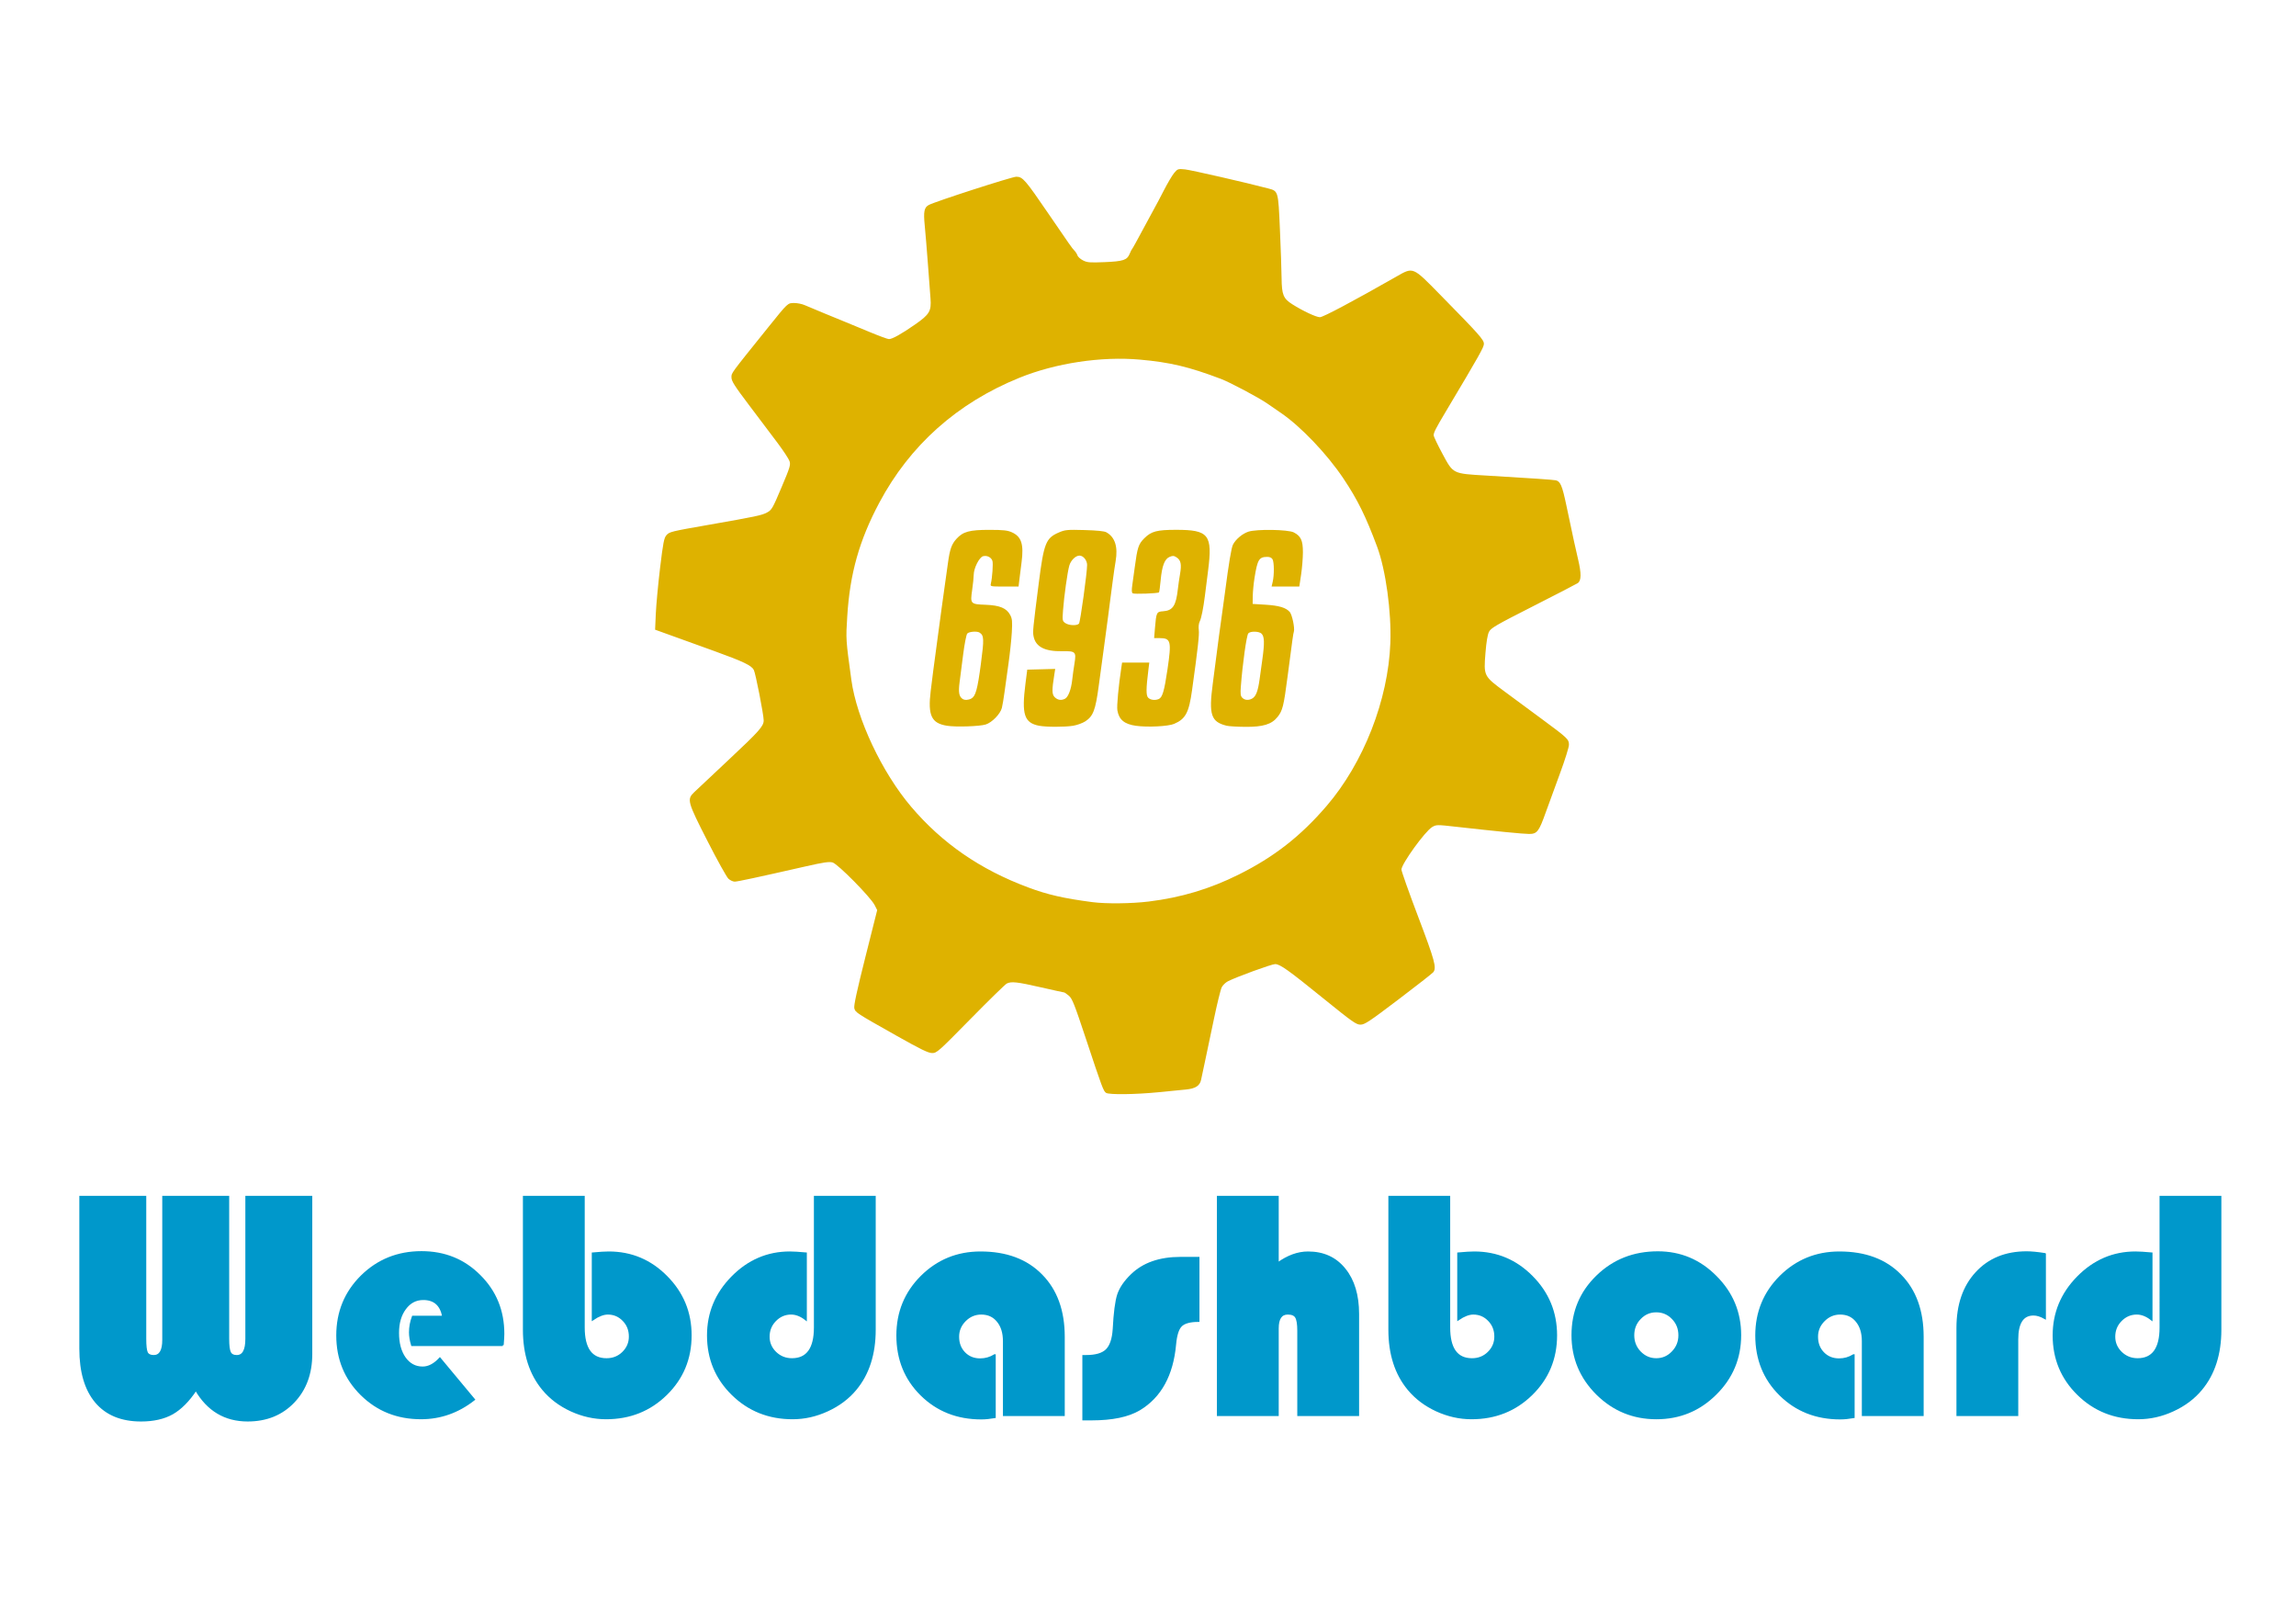
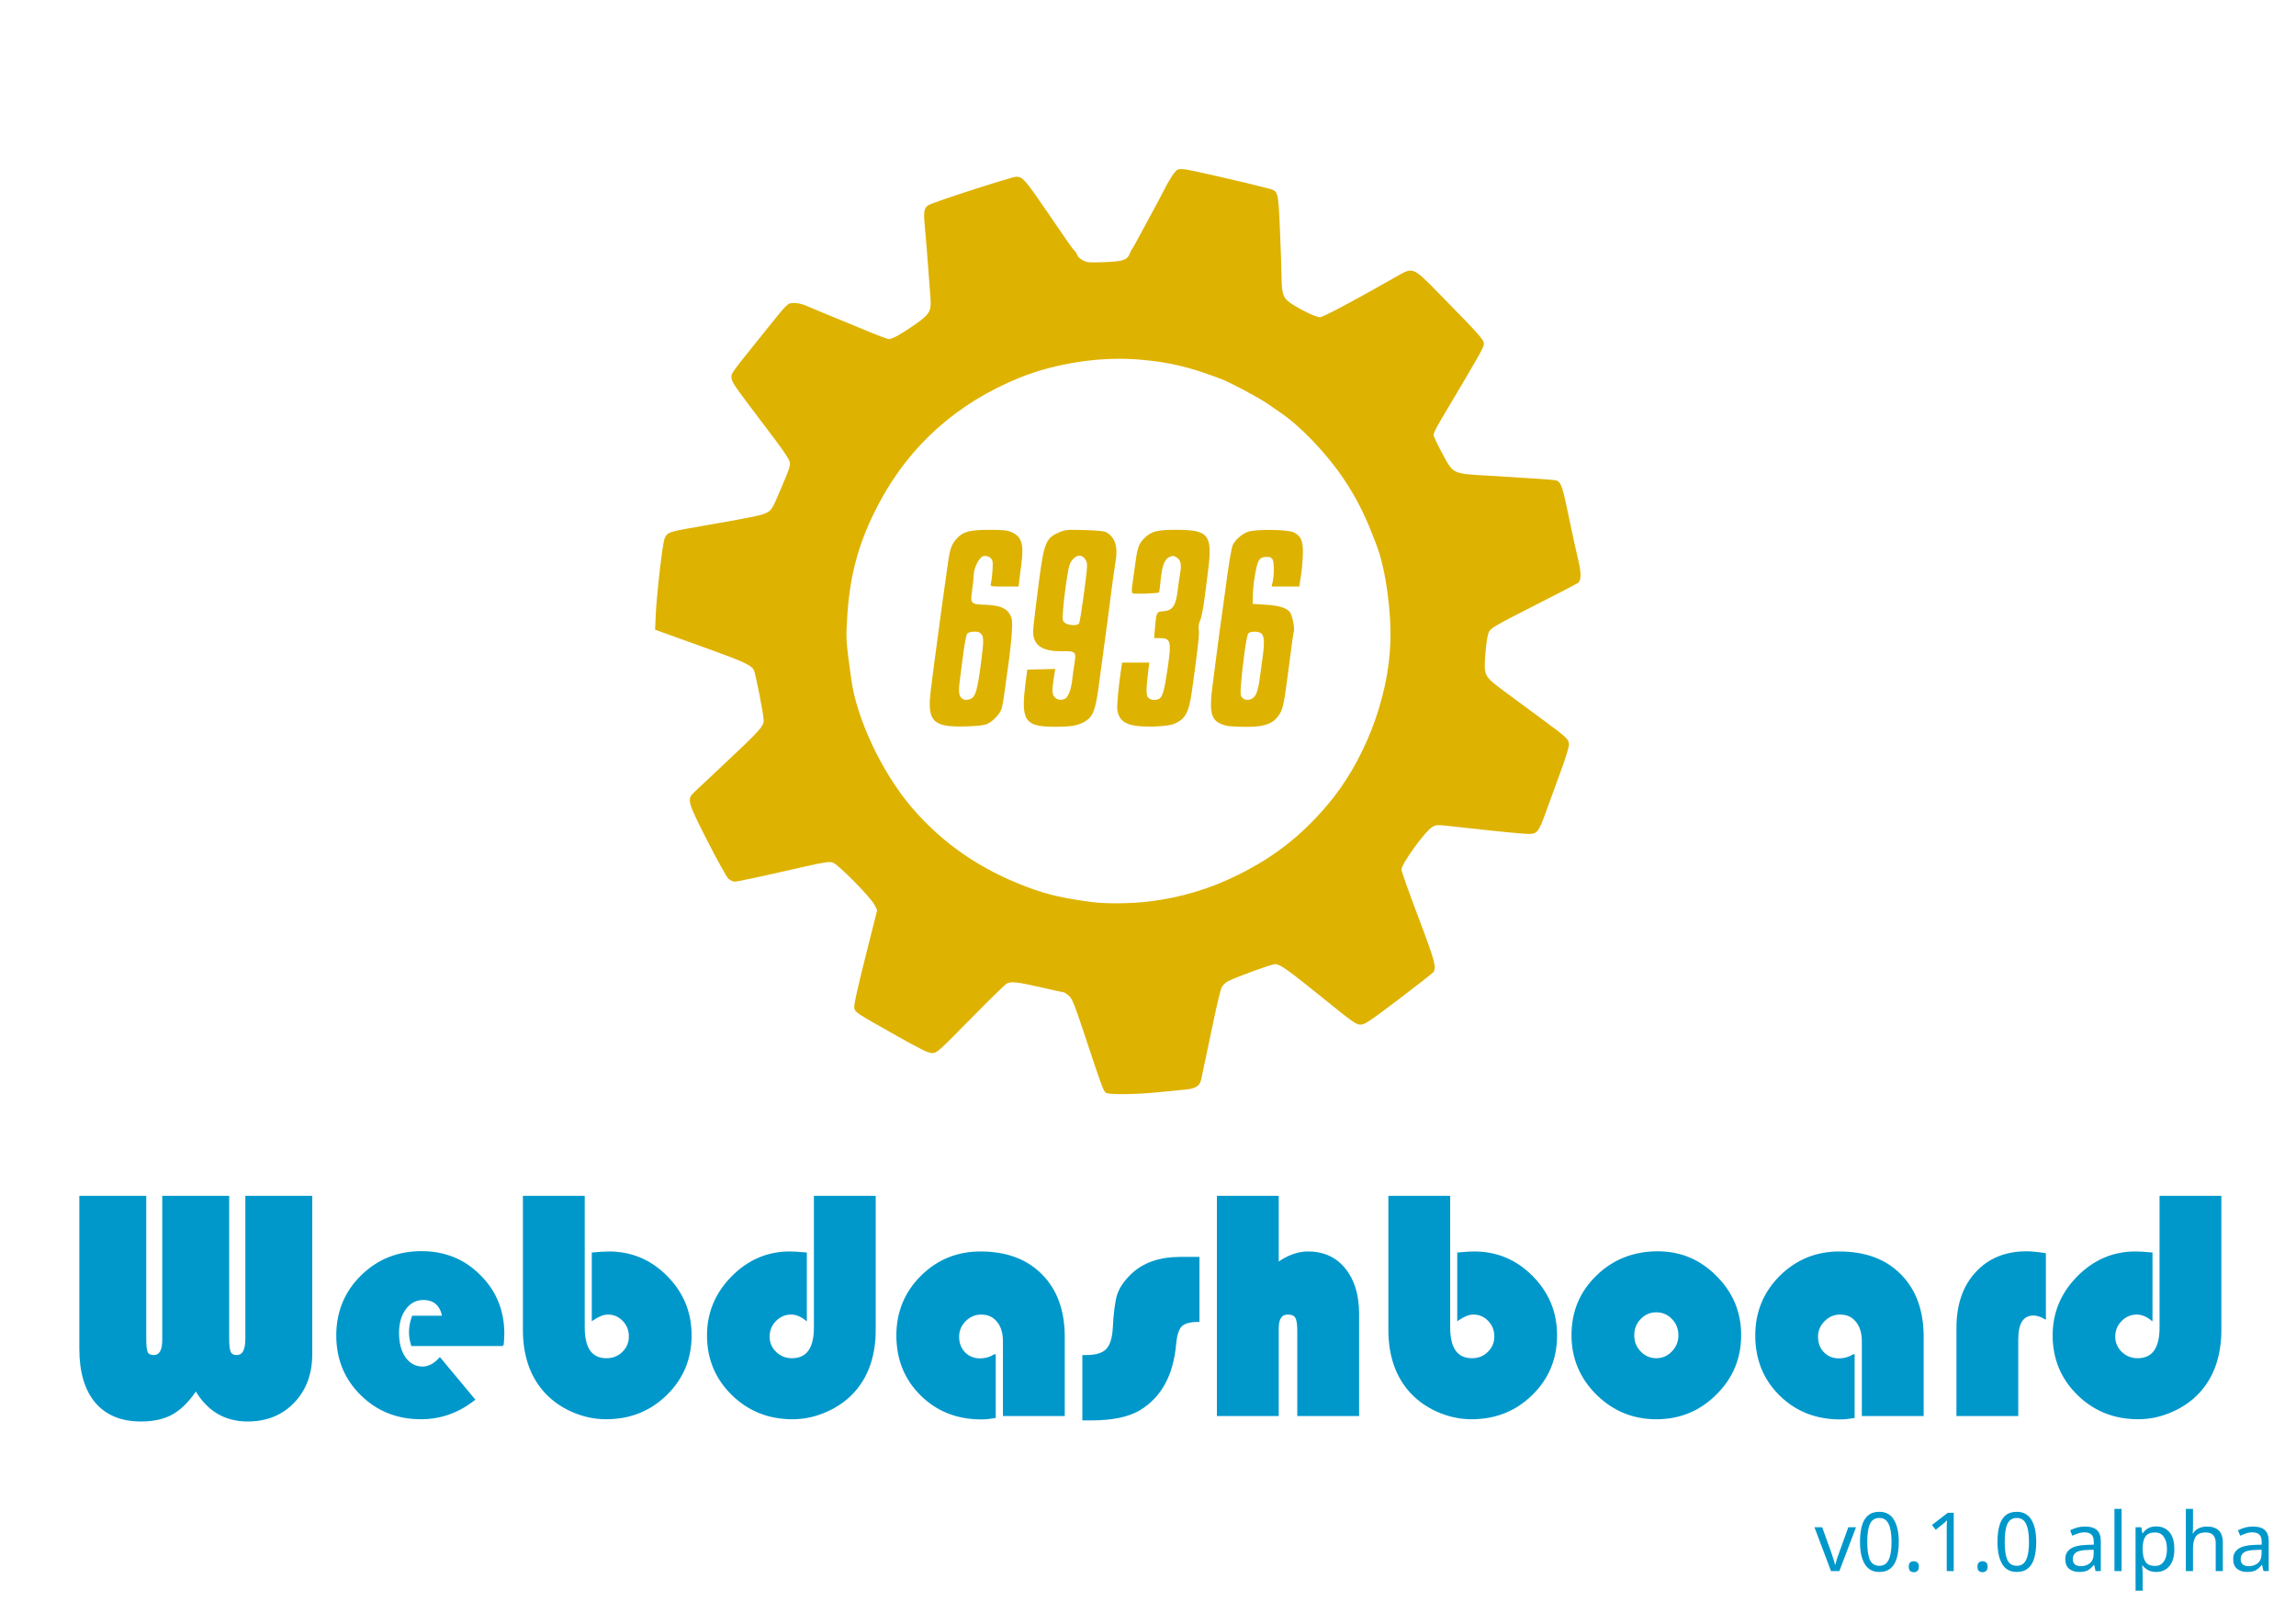
<svg xmlns="http://www.w3.org/2000/svg" width="297mm" height="210mm" viewBox="0 0 297 210" version="1.1" id="svg5">
  <defs id="defs2" />
  <g id="layer1">
    <path id="path9633" d="m 143.09,141.351 c -0.347,-0.202 -0.519,-0.663 -2.63,-7.03 -1.474,-4.445 -1.763,-5.176 -2.198,-5.542 -0.275,-0.232 -0.551,-0.422 -0.613,-0.424 -0.062,-0.001 -1.425,-0.301 -3.029,-0.666 -3.066,-0.698 -3.79,-0.778 -4.386,-0.486 -0.2,0.098 -2.314,2.163 -4.697,4.587 -4.167,4.239 -4.358,4.408 -4.965,4.405 -0.499,-0.003 -1.478,-0.481 -4.659,-2.273 -5.182,-2.92 -5.264,-2.973 -5.404,-3.523 -0.083,-0.325 0.33,-2.236 1.422,-6.574 l 1.539,-6.116 -0.337,-0.66 c -0.526,-1.03 -4.76,-5.319 -5.436,-5.505 -0.444,-0.122 -1.155,-0.019 -3.443,0.501 -6.453,1.466 -8.847,1.98 -9.221,1.98 -0.217,0 -0.58,-0.169 -0.806,-0.375 -0.227,-0.206 -1.441,-2.389 -2.698,-4.852 -2.616,-5.125 -2.695,-5.413 -1.739,-6.331 0.319,-0.307 2.365,-2.229 4.546,-4.273 3.885,-3.64 4.451,-4.278 4.451,-5.021 0,-0.73 -1.045,-6.077 -1.277,-6.529 -0.294,-0.574 -1.369,-1.089 -5.057,-2.421 -1.512,-0.546 -3.866,-1.396 -5.231,-1.888 l -2.481,-0.895 0.092,-2.085 c 0.051,-1.147 0.299,-3.801 0.551,-5.899 0.391,-3.251 0.511,-3.875 0.814,-4.226 0.389,-0.452 0.552,-0.492 5.588,-1.373 5.934,-1.038 6.764,-1.213 7.414,-1.563 0.63,-0.339 0.727,-0.507 1.885,-3.24 1.106,-2.612 1.204,-2.933 1.043,-3.415 -0.097,-0.293 -0.826,-1.394 -1.619,-2.449 -0.793,-1.054 -2.443,-3.242 -3.666,-4.862 -1.842,-2.44 -2.224,-3.043 -2.224,-3.513 0,-0.599 -0.22,-0.298 4.734,-6.458 2.591,-3.222 2.533,-3.167 3.385,-3.167 0.398,0 1.003,0.121 1.344,0.27 0.708,0.308 4.248,1.774 5.37,2.223 0.413,0.165 1.758,0.722 2.991,1.237 1.232,0.515 2.379,0.937 2.547,0.937 0.432,0 1.631,-0.67 3.379,-1.889 1.869,-1.303 2.122,-1.729 1.997,-3.361 -0.049,-0.642 -0.201,-2.667 -0.338,-4.5 -0.137,-1.833 -0.321,-4.062 -0.41,-4.954 -0.178,-1.786 -0.07,-2.324 0.528,-2.644 0.841,-0.45 10.76,-3.652 11.314,-3.652 0.828,0 1.15,0.371 4.177,4.803 2.723,3.987 3.068,4.478 3.346,4.754 0.154,0.153 0.329,0.43 0.387,0.614 0.059,0.184 0.384,0.477 0.723,0.65 0.542,0.277 0.877,0.304 2.78,0.225 2.428,-0.101 2.926,-0.265 3.255,-1.079 0.122,-0.302 0.268,-0.587 0.323,-0.633 0.055,-0.046 0.72,-1.246 1.476,-2.667 0.756,-1.421 1.446,-2.696 1.533,-2.833 0.087,-0.138 0.565,-1.044 1.063,-2.014 0.498,-0.97 1.112,-2.011 1.366,-2.312 0.442,-0.526 0.499,-0.544 1.387,-0.459 0.757,0.073 8.054,1.743 10.793,2.471 1.287,0.342 1.276,0.303 1.496,5.29 0.108,2.443 0.205,5.266 0.215,6.274 0.023,2.188 0.22,2.672 1.394,3.416 1.365,0.865 3.081,1.667 3.568,1.667 0.408,0 4.286,-2.059 9.829,-5.219 2.275,-1.297 2.108,-1.365 5.752,2.344 5.03,5.12 5.628,5.793 5.628,6.323 0,0.436 -0.579,1.464 -4.906,8.719 -1.316,2.207 -1.593,2.746 -1.593,3.102 0,0.157 0.505,1.222 1.122,2.368 1.43,2.655 1.293,2.587 5.711,2.847 5.767,0.34 8.575,0.532 8.956,0.611 0.595,0.124 0.836,0.683 1.359,3.16 0.976,4.622 1.206,5.684 1.526,7.025 0.449,1.881 0.434,2.809 -0.05,3.123 -0.206,0.134 -2.807,1.478 -5.779,2.987 -4.797,2.435 -5.436,2.806 -5.688,3.302 -0.185,0.364 -0.343,1.312 -0.455,2.72 -0.238,3.006 -0.244,2.993 2.523,5.038 1.205,0.89 3.353,2.476 4.774,3.525 3.348,2.471 3.5,2.615 3.5,3.329 0,0.316 -0.518,1.971 -1.15,3.677 -0.633,1.706 -1.471,4.003 -1.864,5.103 -0.872,2.446 -1.109,2.75 -2.141,2.75 -0.741,0 -4.266,-0.347 -9.456,-0.93 -2.468,-0.277 -2.541,-0.276 -3.083,0.038 -0.901,0.522 -3.972,4.77 -3.972,5.495 0,0.223 0.975,2.975 2.167,6.115 2.142,5.646 2.399,6.582 1.958,7.156 -0.115,0.149 -2.145,1.739 -4.512,3.532 -3.797,2.876 -4.376,3.26 -4.917,3.257 -0.546,-0.003 -1.051,-0.358 -4.613,-3.243 -4.738,-3.837 -5.789,-4.587 -6.425,-4.587 -0.455,0 -5.033,1.668 -6.118,2.229 -0.294,0.152 -0.65,0.499 -0.79,0.771 -0.141,0.272 -0.596,2.127 -1.011,4.122 -0.415,1.995 -0.933,4.452 -1.15,5.461 -0.217,1.008 -0.445,2.076 -0.505,2.373 -0.158,0.777 -0.722,1.143 -1.95,1.264 -0.578,0.057 -2.213,0.218 -3.634,0.358 -2.912,0.286 -6.275,0.327 -6.697,0.081 z m 5.503,-24.752 c 4.184,-0.513 7.9,-1.625 11.626,-3.48 4.588,-2.283 8.031,-4.971 11.398,-8.897 4.776,-5.569 7.953,-13.692 8.232,-21.051 0.153,-4.032 -0.595,-9.472 -1.718,-12.481 -1.465,-3.928 -2.534,-6.09 -4.364,-8.821 -2.116,-3.159 -5.483,-6.69 -8.063,-8.457 -0.458,-0.314 -1.255,-0.863 -1.77,-1.22 -1.133,-0.786 -4.807,-2.736 -6.02,-3.195 -4.111,-1.557 -6.555,-2.138 -10.46,-2.486 -4.982,-0.444 -10.901,0.448 -15.583,2.347 -8.047,3.264 -14.173,8.726 -18.133,16.166 -2.582,4.852 -3.796,9.15 -4.14,14.661 -0.189,3.021 -0.19,3.008 0.531,8.255 0.691,5.034 3.968,11.977 7.747,16.417 4.019,4.722 8.928,8.105 15.107,10.411 2.541,0.948 4.581,1.416 8.305,1.906 1.782,0.234 5.058,0.2 7.306,-0.075 z M 122.51,93.866 c -2.026,-0.317 -2.503,-1.323 -2.121,-4.473 0.249,-2.051 0.332,-2.689 0.896,-6.868 0.192,-1.421 0.419,-3.108 0.505,-3.75 0.086,-0.642 0.274,-1.992 0.417,-3 0.143,-1.008 0.331,-2.345 0.417,-2.971 0.245,-1.779 0.469,-2.415 1.096,-3.108 0.854,-0.945 1.688,-1.171 4.305,-1.167 1.777,0.003 2.307,0.062 2.874,0.319 1.234,0.56 1.549,1.54 1.246,3.872 -0.099,0.764 -0.228,1.782 -0.285,2.264 l -0.104,0.875 h -1.836 c -1.819,0 -1.835,-0.003 -1.747,-0.375 0.185,-0.781 0.311,-2.601 0.203,-2.939 -0.147,-0.465 -0.686,-0.739 -1.199,-0.611 -0.5,0.125 -1.22,1.549 -1.222,2.416 -0.001,0.316 -0.091,1.191 -0.2,1.945 -0.262,1.811 -0.228,1.849 1.747,1.923 1.819,0.068 2.702,0.435 3.172,1.319 0.258,0.485 0.29,0.825 0.21,2.239 -0.052,0.917 -0.243,2.717 -0.424,4 -0.181,1.283 -0.415,2.971 -0.521,3.75 -0.105,0.779 -0.258,1.69 -0.34,2.023 -0.192,0.782 -1.279,1.9 -2.094,2.153 -0.789,0.245 -3.84,0.346 -4.996,0.165 z m 3.135,-3.521 c 0.557,-0.298 0.803,-1.192 1.239,-4.497 0.424,-3.21 0.406,-3.648 -0.164,-4.028 -0.329,-0.22 -1.386,-0.136 -1.604,0.127 -0.116,0.14 -0.349,1.321 -0.517,2.625 -0.168,1.304 -0.381,2.959 -0.473,3.678 -0.168,1.309 -0.071,1.838 0.394,2.148 0.265,0.177 0.738,0.155 1.125,-0.052 z m 8.781,3.523 c -1.938,-0.377 -2.289,-1.447 -1.78,-5.426 l 0.234,-1.833 1.809,-0.048 1.809,-0.048 -0.109,0.683 c -0.333,2.08 -0.325,2.606 0.043,2.974 0.382,0.382 0.863,0.451 1.346,0.193 0.408,-0.219 0.786,-1.216 0.917,-2.425 0.06,-0.548 0.191,-1.5 0.292,-2.116 0.251,-1.531 0.155,-1.628 -1.592,-1.599 -2.275,0.038 -3.446,-0.579 -3.703,-1.952 -0.112,-0.595 -0.077,-0.951 0.674,-6.831 0.665,-5.214 0.917,-5.849 2.614,-6.579 0.795,-0.342 1.068,-0.368 3.296,-0.308 1.594,0.043 2.566,0.141 2.828,0.286 1.125,0.623 1.527,1.866 1.209,3.735 -0.097,0.567 -0.259,1.669 -0.36,2.448 -0.101,0.779 -0.249,1.904 -0.329,2.5 -0.08,0.596 -0.225,1.721 -0.324,2.5 -0.099,0.779 -0.325,2.467 -0.503,3.75 -0.178,1.283 -0.483,3.533 -0.679,5 -0.407,3.046 -0.71,3.849 -1.704,4.507 -0.359,0.237 -1.077,0.501 -1.597,0.586 -1.078,0.177 -3.482,0.176 -4.39,-4.8e-4 z m 5.149,-13.218 c 0.168,-0.215 1.054,-6.624 1.048,-7.583 -0.003,-0.604 -0.493,-1.208 -0.981,-1.208 -0.502,0 -1.115,0.595 -1.319,1.28 -0.233,0.781 -0.683,3.994 -0.816,5.82 -0.093,1.283 -0.079,1.364 0.294,1.625 0.462,0.324 1.541,0.364 1.773,0.067 z m 7.374,13.222 c -1.507,-0.211 -2.206,-0.793 -2.411,-2.006 -0.092,-0.548 0.148,-3.131 0.516,-5.549 l 0.095,-0.625 h 1.759 1.759 l -0.109,0.875 c -0.315,2.52 -0.322,3.383 -0.031,3.674 0.29,0.29 0.853,0.366 1.336,0.18 0.496,-0.191 0.737,-0.994 1.161,-3.872 0.536,-3.641 0.44,-4.016 -1.026,-4.021 l -0.706,-0.002 0.108,-1.292 c 0.171,-2.046 0.206,-2.116 1.065,-2.178 1.245,-0.089 1.658,-0.713 1.898,-2.864 0.056,-0.504 0.183,-1.385 0.282,-1.957 0.217,-1.253 0.107,-1.783 -0.444,-2.145 -0.346,-0.227 -0.496,-0.238 -0.902,-0.07 -0.649,0.269 -0.99,1.159 -1.163,3.032 -0.075,0.816 -0.171,1.517 -0.213,1.559 -0.141,0.141 -3.217,0.253 -3.406,0.124 -0.132,-0.09 -0.144,-0.424 -0.041,-1.128 0.08,-0.55 0.221,-1.562 0.312,-2.25 0.337,-2.547 0.483,-2.991 1.225,-3.732 0.912,-0.911 1.627,-1.101 4.14,-1.101 4.212,0 4.709,0.633 4.123,5.25 -0.175,1.375 -0.36,2.837 -0.411,3.25 -0.203,1.63 -0.465,2.937 -0.671,3.344 -0.128,0.253 -0.179,0.702 -0.126,1.099 0.082,0.608 -0.123,2.444 -0.871,7.807 -0.405,2.906 -0.839,3.717 -2.325,4.349 -0.758,0.322 -3.428,0.457 -4.921,0.248 z m 11.754,-0.003 c -2.058,-0.501 -2.36,-1.405 -1.823,-5.461 0.313,-2.362 0.484,-3.677 0.81,-6.217 0.135,-1.054 0.286,-2.142 0.335,-2.417 0.049,-0.275 0.245,-1.7 0.435,-3.167 0.482,-3.707 0.825,-5.766 1.028,-6.162 0.356,-0.696 1.217,-1.422 1.993,-1.68 1.061,-0.352 5.136,-0.288 5.875,0.092 0.92,0.474 1.182,1.039 1.182,2.554 0,0.75 -0.105,2.057 -0.233,2.904 l -0.232,1.542 h -1.792 -1.792 l 0.145,-0.625 c 0.2,-0.862 0.189,-2.496 -0.019,-2.886 -0.112,-0.21 -0.349,-0.322 -0.678,-0.322 -1.073,0 -1.278,0.336 -1.66,2.726 -0.115,0.72 -0.216,1.77 -0.225,2.333 l -0.015,1.024 1.667,0.103 c 1.742,0.108 2.631,0.373 3.13,0.934 0.309,0.347 0.677,2.105 0.534,2.553 -0.087,0.274 -0.154,0.752 -0.816,5.826 -0.497,3.805 -0.638,4.375 -1.29,5.199 -0.76,0.96 -1.887,1.305 -4.189,1.284 -1.028,-0.009 -2.094,-0.072 -2.369,-0.139 z m 3.259,-3.516 c 0.494,-0.265 0.761,-0.949 0.973,-2.495 0.107,-0.779 0.268,-1.942 0.358,-2.583 0.295,-2.108 0.269,-2.95 -0.102,-3.321 -0.322,-0.322 -1.461,-0.346 -1.719,-0.035 -0.227,0.273 -0.741,3.939 -0.963,6.87 -0.073,0.962 -0.038,1.231 0.189,1.458 0.317,0.317 0.796,0.358 1.264,0.107 z" style="fill:#deb200;stroke-width:0.167" />
    <g aria-label="Webdashboard" id="text5031" style="font-style:normal;font-weight:normal;font-size:42.333px;line-height:1.25;font-family:sans-serif;fill:#0098cb;fill-opacity:1;stroke:#0098cb;stroke-width:0.265;stroke-miterlimit:4;stroke-dasharray:none;stroke-opacity:1">
      <path d="m 40.262,154.796 v 20.319 q 0,3.803 -2.294,6.201 -2.294,2.398 -5.932,2.398 -4.382,0 -6.697,-3.989 -1.426,2.15 -3.059,3.08 -1.633,0.91 -4.031,0.91 -3.803,0 -5.829,-2.398 -2.026,-2.398 -2.026,-6.904 v -19.616 h 8.392 v 18.355 q 0,1.364 0.207,1.798 0.227,0.434 0.889,0.434 1.24,0 1.24,-2.088 v -18.5 h 8.392 v 18.355 q 0,1.323 0.227,1.778 0.227,0.455 0.889,0.455 1.24,0 1.24,-2.232 v -18.355 z" style="font-style:normal;font-variant:normal;font-weight:normal;font-stretch:normal;font-size:42.333px;font-family:'Bauhaus 93';-inkscape-font-specification:'Bauhaus 93, ';text-align:center;text-anchor:middle;fill:#0098cb;fill-opacity:1;stroke:#0098cb;stroke-width:0.265;stroke-miterlimit:4;stroke-dasharray:none;stroke-opacity:1" id="path851" />
      <path d="M 65.025,173.958 H 53.305 q -0.269,-0.889 -0.269,-1.633 0,-1.034 0.372,-2.026 h 3.927 q -0.413,-2.294 -2.584,-2.294 -1.447,0 -2.356,1.24 -0.91,1.22 -0.91,3.142 0,2.005 0.868,3.245 0.889,1.24 2.315,1.24 1.158,0 2.232,-1.158 l 4.403,5.292 q -3.08,2.418 -6.842,2.418 -4.589,0 -7.71,-3.08 -3.121,-3.08 -3.121,-7.627 0,-4.527 3.142,-7.648 3.163,-3.121 7.751,-3.121 4.486,0 7.524,3.059 3.059,3.039 3.059,7.503 0,0.455 -0.083,1.447 z" style="font-style:normal;font-variant:normal;font-weight:normal;font-stretch:normal;font-size:42.333px;font-family:'Bauhaus 93';-inkscape-font-specification:'Bauhaus 93, ';text-align:center;text-anchor:middle;fill:#0098cb;fill-opacity:1;stroke:#0098cb;stroke-width:0.265;stroke-miterlimit:4;stroke-dasharray:none;stroke-opacity:1" id="path853" />
      <path d="m 75.505,154.796 v 16.888 q 0,4.113 2.956,4.113 1.261,0 2.129,-0.847 0.889,-0.868 0.889,-2.088 0,-1.261 -0.827,-2.108 -0.827,-0.868 -2.026,-0.868 -0.847,0 -1.943,0.744 v -8.516 q 1.364,-0.124 2.067,-0.124 4.361,0 7.462,3.142 3.121,3.142 3.121,7.565 0,4.527 -3.163,7.627 -3.163,3.101 -7.772,3.101 -2.315,0 -4.527,-1.013 -2.191,-1.013 -3.617,-2.729 -2.48,-2.977 -2.48,-7.71 v -17.177 z" style="font-style:normal;font-variant:normal;font-weight:normal;font-stretch:normal;font-size:42.333px;font-family:'Bauhaus 93';-inkscape-font-specification:'Bauhaus 93, ';text-align:center;text-anchor:middle;fill:#0098cb;fill-opacity:1;stroke:#0098cb;stroke-width:0.265;stroke-miterlimit:4;stroke-dasharray:none;stroke-opacity:1" id="path855" />
      <path d="m 105.415,154.796 h 7.731 v 17.177 q 0,4.734 -2.48,7.71 -1.426,1.716 -3.638,2.729 -2.191,1.013 -4.506,1.013 -4.61,0 -7.772,-3.101 -3.163,-3.101 -3.163,-7.607 0,-4.361 3.142,-7.545 3.142,-3.183 7.441,-3.183 0.682,0 2.067,0.124 v 8.516 q -0.951,-0.744 -1.902,-0.744 -1.199,0 -2.067,0.889 -0.847,0.868 -0.847,2.108 0,1.199 0.889,2.067 0.889,0.847 2.129,0.847 2.977,0 2.977,-4.113 z" style="font-style:normal;font-variant:normal;font-weight:normal;font-stretch:normal;font-size:42.333px;font-family:'Bauhaus 93';-inkscape-font-specification:'Bauhaus 93, ';text-align:center;text-anchor:middle;fill:#0098cb;fill-opacity:1;stroke:#0098cb;stroke-width:0.265;stroke-miterlimit:4;stroke-dasharray:none;stroke-opacity:1" id="path857" />
      <path d="m 128.67,175.281 v 8 q -0.951,0.165 -1.736,0.165 -4.651,0 -7.751,-3.059 -3.101,-3.059 -3.101,-7.669 0,-4.486 3.121,-7.607 3.142,-3.121 7.627,-3.121 5.002,0 7.875,2.935 2.894,2.915 2.894,7.979 v 10.108 h -7.731 v -9.55 q 0,-1.633 -0.806,-2.604 -0.785,-0.972 -2.129,-0.972 -1.22,0 -2.108,0.889 -0.889,0.889 -0.889,2.108 0,1.282 0.806,2.108 0.806,0.827 2.046,0.827 1.013,0 1.881,-0.537 z" style="font-style:normal;font-variant:normal;font-weight:normal;font-stretch:normal;font-size:42.333px;font-family:'Bauhaus 93';-inkscape-font-specification:'Bauhaus 93, ';text-align:center;text-anchor:middle;fill:#0098cb;fill-opacity:1;stroke:#0098cb;stroke-width:0.265;stroke-miterlimit:4;stroke-dasharray:none;stroke-opacity:1" id="path859" />
      <path d="m 155.024,162.692 v 8.144 q -1.633,0 -2.253,0.62 -0.599,0.599 -0.765,2.398 -0.537,5.974 -4.63,8.434 -2.17,1.282 -6.16,1.282 h -1.075 v -8.186 h 0.351 q 1.86,0 2.646,-0.765 0.806,-0.785 0.93,-2.729 0.165,-3.163 0.579,-4.444 0.434,-1.282 1.736,-2.542 2.274,-2.212 6.305,-2.212 z" style="font-style:normal;font-variant:normal;font-weight:normal;font-stretch:normal;font-size:42.333px;font-family:'Bauhaus 93';-inkscape-font-specification:'Bauhaus 93, ';text-align:center;text-anchor:middle;fill:#0098cb;fill-opacity:1;stroke:#0098cb;stroke-width:0.265;stroke-miterlimit:4;stroke-dasharray:none;stroke-opacity:1" id="path861" />
      <path d="m 165.277,154.796 v 8.62 q 1.964,-1.426 3.927,-1.426 2.977,0 4.713,2.15 1.757,2.15 1.757,5.808 v 13.064 h -7.731 v -10.893 q 0,-1.323 -0.289,-1.778 -0.269,-0.455 -1.075,-0.455 -1.302,0 -1.302,1.922 v 11.203 h -7.731 v -28.215 z" style="font-style:normal;font-variant:normal;font-weight:normal;font-stretch:normal;font-size:42.333px;font-family:'Bauhaus 93';-inkscape-font-specification:'Bauhaus 93, ';text-align:center;text-anchor:middle;fill:#0098cb;fill-opacity:1;stroke:#0098cb;stroke-width:0.265;stroke-miterlimit:4;stroke-dasharray:none;stroke-opacity:1" id="path863" />
      <path d="m 187.457,154.796 v 16.888 q 0,4.113 2.956,4.113 1.261,0 2.129,-0.847 0.889,-0.868 0.889,-2.088 0,-1.261 -0.827,-2.108 -0.827,-0.868 -2.026,-0.868 -0.847,0 -1.943,0.744 v -8.516 q 1.364,-0.124 2.067,-0.124 4.361,0 7.462,3.142 3.121,3.142 3.121,7.565 0,4.527 -3.163,7.627 -3.163,3.101 -7.772,3.101 -2.315,0 -4.527,-1.013 -2.191,-1.013 -3.617,-2.729 -2.48,-2.977 -2.48,-7.71 v -17.177 z" style="font-style:normal;font-variant:normal;font-weight:normal;font-stretch:normal;font-size:42.333px;font-family:'Bauhaus 93';-inkscape-font-specification:'Bauhaus 93, ';text-align:center;text-anchor:middle;fill:#0098cb;fill-opacity:1;stroke:#0098cb;stroke-width:0.265;stroke-miterlimit:4;stroke-dasharray:none;stroke-opacity:1" id="path865" />
      <path d="m 214.452,161.969 q 4.382,0 7.503,3.163 3.142,3.142 3.142,7.545 0,4.465 -3.183,7.607 -3.163,3.142 -7.648,3.142 -4.486,0 -7.669,-3.142 -3.183,-3.163 -3.183,-7.607 0,-4.527 3.183,-7.607 3.183,-3.101 7.855,-3.101 z m -0.207,7.627 q -1.24,0 -2.108,0.909 -0.868,0.889 -0.868,2.191 0,1.282 0.868,2.191 0.889,0.909 2.108,0.909 1.24,0 2.108,-0.909 0.889,-0.91 0.889,-2.191 0,-1.302 -0.868,-2.191 -0.868,-0.909 -2.129,-0.909 z" style="font-style:normal;font-variant:normal;font-weight:normal;font-stretch:normal;font-size:42.333px;font-family:'Bauhaus 93';-inkscape-font-specification:'Bauhaus 93, ';text-align:center;text-anchor:middle;fill:#0098cb;fill-opacity:1;stroke:#0098cb;stroke-width:0.265;stroke-miterlimit:4;stroke-dasharray:none;stroke-opacity:1" id="path867" />
      <path d="m 239.774,175.281 v 8 q -0.951,0.165 -1.736,0.165 -4.651,0 -7.751,-3.059 -3.101,-3.059 -3.101,-7.669 0,-4.486 3.121,-7.607 3.142,-3.121 7.627,-3.121 5.002,0 7.875,2.935 2.894,2.915 2.894,7.979 v 10.108 h -7.731 v -9.55 q 0,-1.633 -0.806,-2.604 -0.785,-0.972 -2.129,-0.972 -1.22,0 -2.108,0.889 -0.889,0.889 -0.889,2.108 0,1.282 0.806,2.108 0.806,0.827 2.046,0.827 1.013,0 1.881,-0.537 z" style="font-style:normal;font-variant:normal;font-weight:normal;font-stretch:normal;font-size:42.333px;font-family:'Bauhaus 93';-inkscape-font-specification:'Bauhaus 93, ';text-align:center;text-anchor:middle;fill:#0098cb;fill-opacity:1;stroke:#0098cb;stroke-width:0.265;stroke-miterlimit:4;stroke-dasharray:none;stroke-opacity:1" id="path869" />
      <path d="m 264.516,162.196 v 8.268 q -0.806,-0.455 -1.468,-0.455 -2.108,0 -2.108,3.225 v 9.777 h -7.731 v -11.265 q 0,-4.465 2.439,-7.111 2.439,-2.667 6.511,-2.667 0.909,0 2.356,0.227 z" style="font-style:normal;font-variant:normal;font-weight:normal;font-stretch:normal;font-size:42.333px;font-family:'Bauhaus 93';-inkscape-font-specification:'Bauhaus 93, ';text-align:center;text-anchor:middle;fill:#0098cb;fill-opacity:1;stroke:#0098cb;stroke-width:0.265;stroke-miterlimit:4;stroke-dasharray:none;stroke-opacity:1" id="path871" />
      <path d="m 279.482,154.796 h 7.731 v 17.177 q 0,4.734 -2.48,7.71 -1.426,1.716 -3.638,2.729 -2.191,1.013 -4.506,1.013 -4.61,0 -7.772,-3.101 -3.163,-3.101 -3.163,-7.607 0,-4.361 3.142,-7.545 3.142,-3.183 7.441,-3.183 0.682,0 2.067,0.124 v 8.516 q -0.951,-0.744 -1.902,-0.744 -1.199,0 -2.067,0.889 -0.847,0.868 -0.847,2.108 0,1.199 0.889,2.067 0.889,0.847 2.129,0.847 2.977,0 2.977,-4.113 z" style="font-style:normal;font-variant:normal;font-weight:normal;font-stretch:normal;font-size:42.333px;font-family:'Bauhaus 93';-inkscape-font-specification:'Bauhaus 93, ';text-align:center;text-anchor:middle;fill:#0098cb;fill-opacity:1;stroke:#0098cb;stroke-width:0.265;stroke-miterlimit:4;stroke-dasharray:none;stroke-opacity:1" id="path873" />
+       <text xml:space="preserve" style="font-style:normal;font-weight:normal;font-size:10.583px;line-height:1.25;font-family:sans-serif;fill:#0098cb;fill-opacity:1;stroke:none;stroke-width:0.07" x="234.71" y="203.199" id="text5037">
+         <tspan id="tspan5035" style="font-style:normal;font-variant:normal;font-weight:normal;font-stretch:normal;font-family:Dyuthi;-inkscape-font-specification:Dyuthi;fill:#0098cb;fill-opacity:1;stroke-width:0.07" x="234.71" y="203.199">v0.1.0 alpha</tspan>
+       </text>
    </g>
  </g>
</svg>
